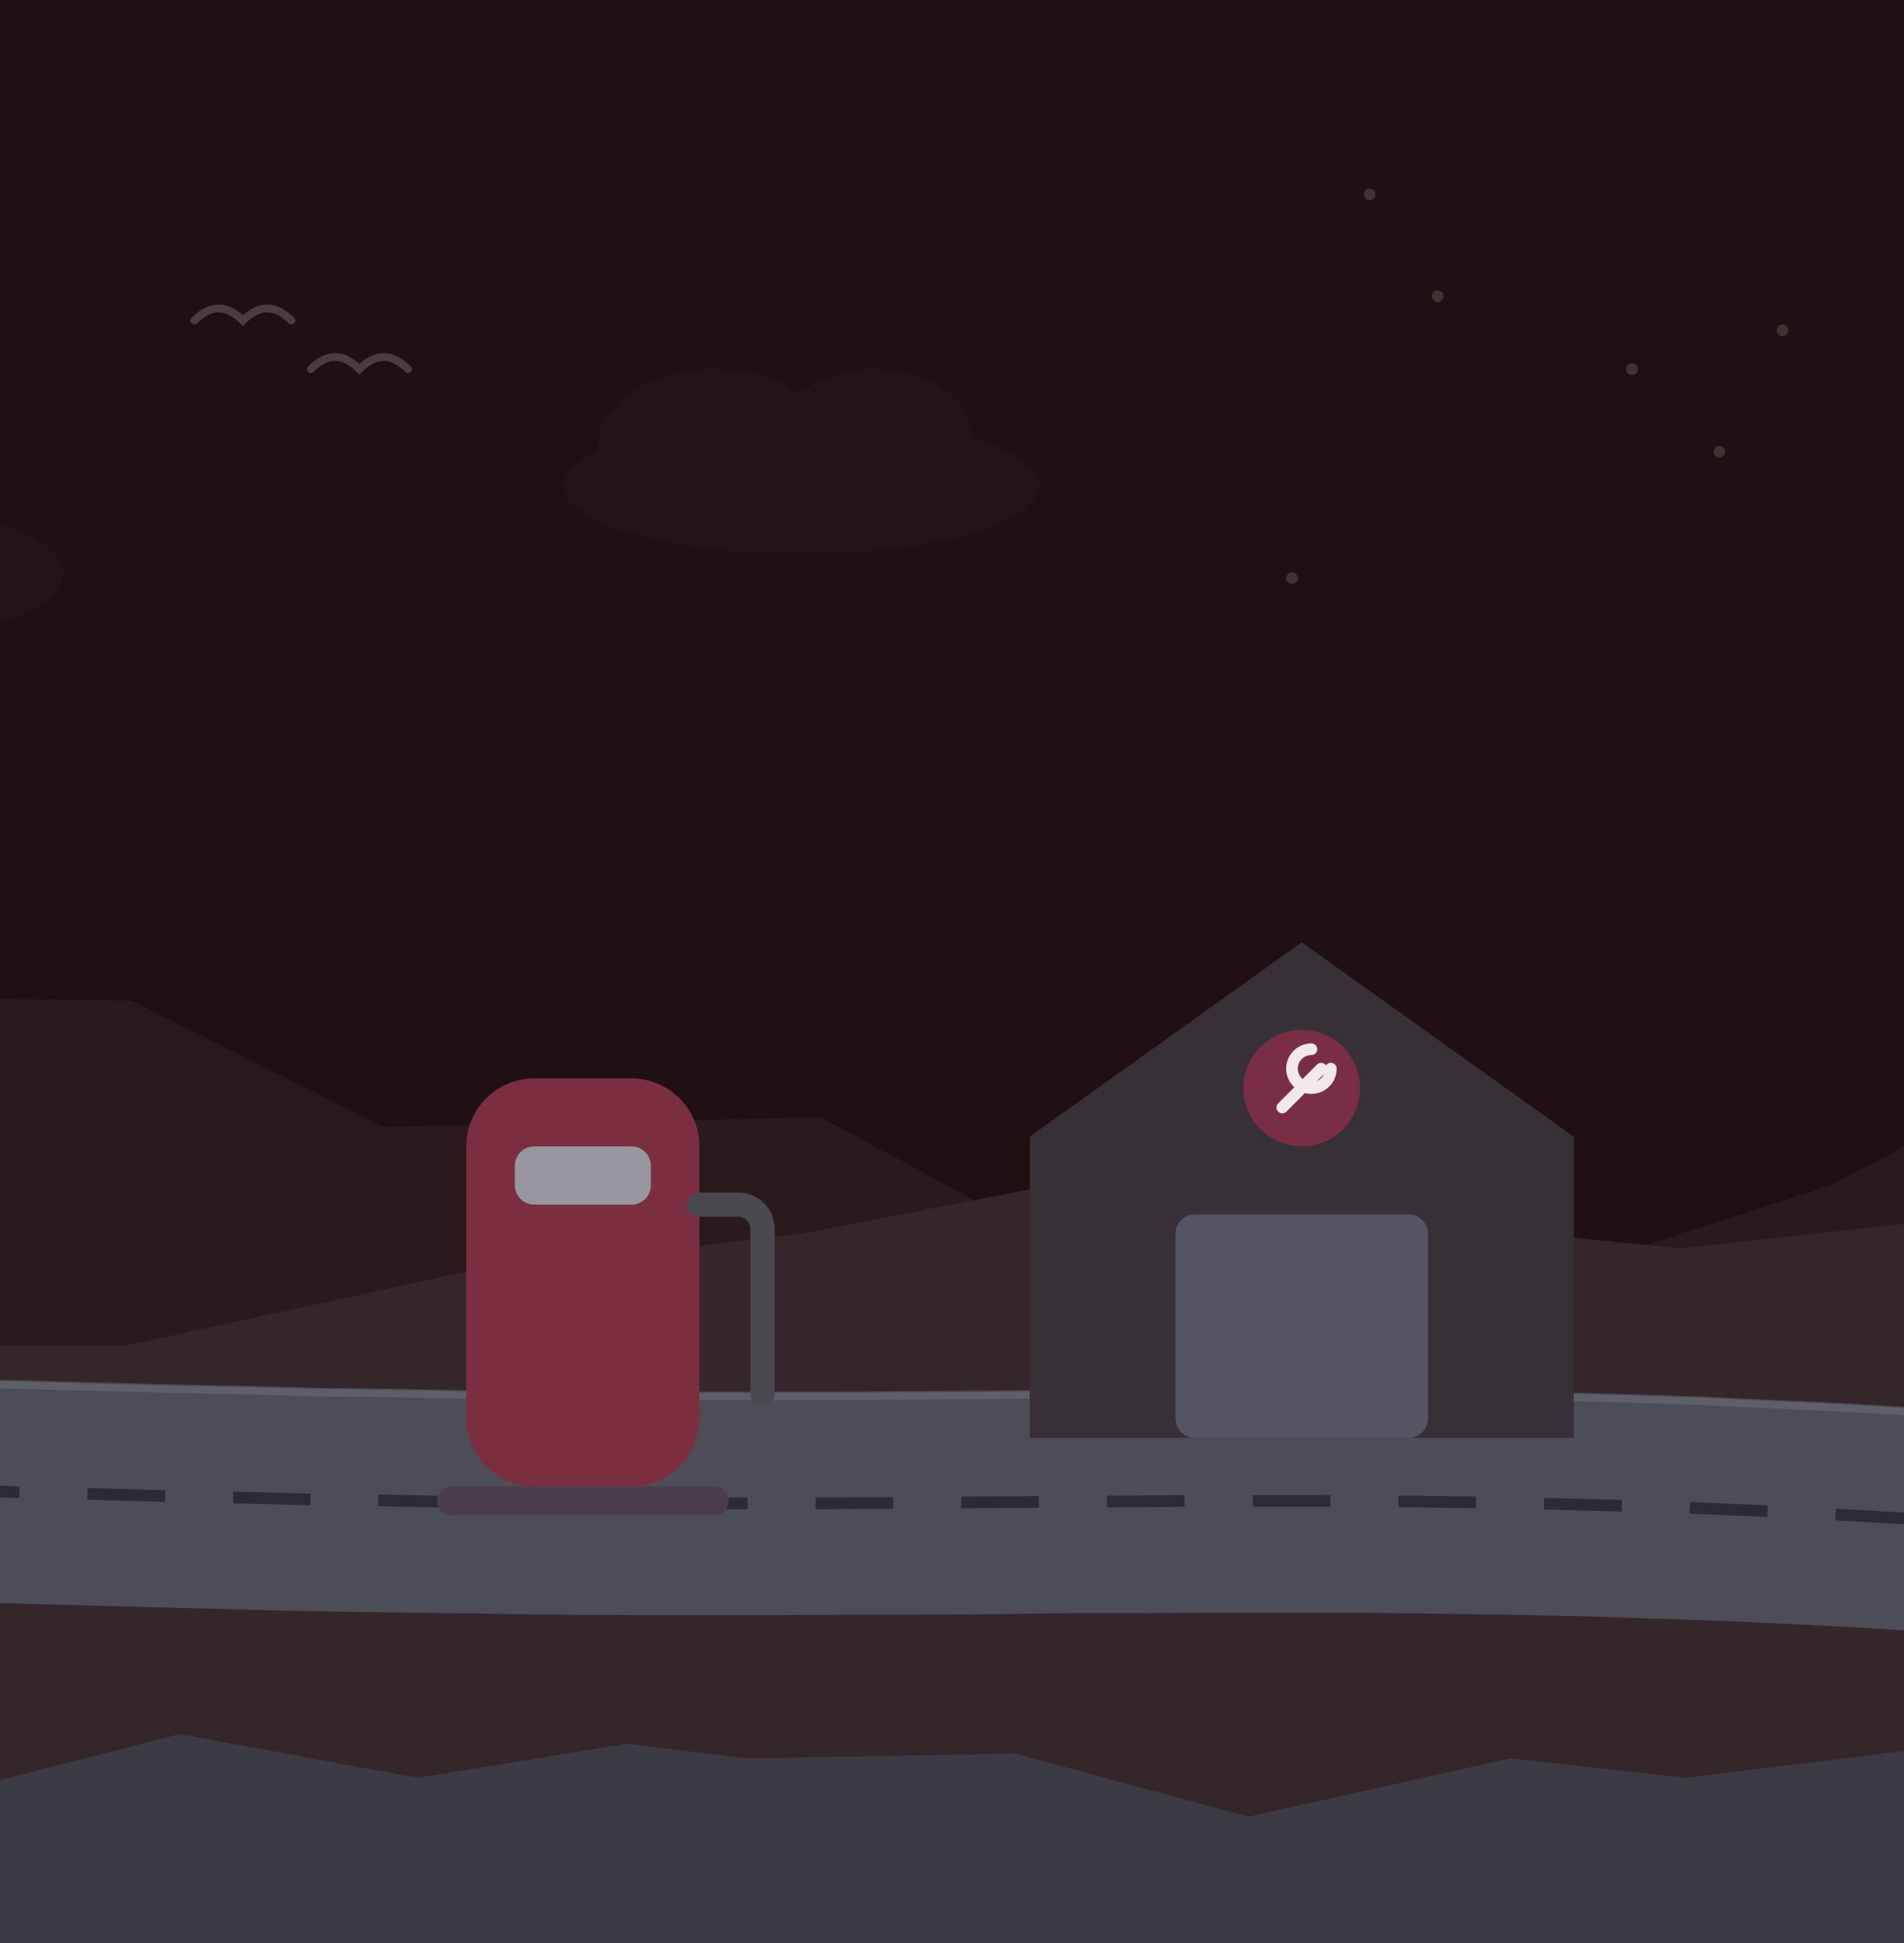
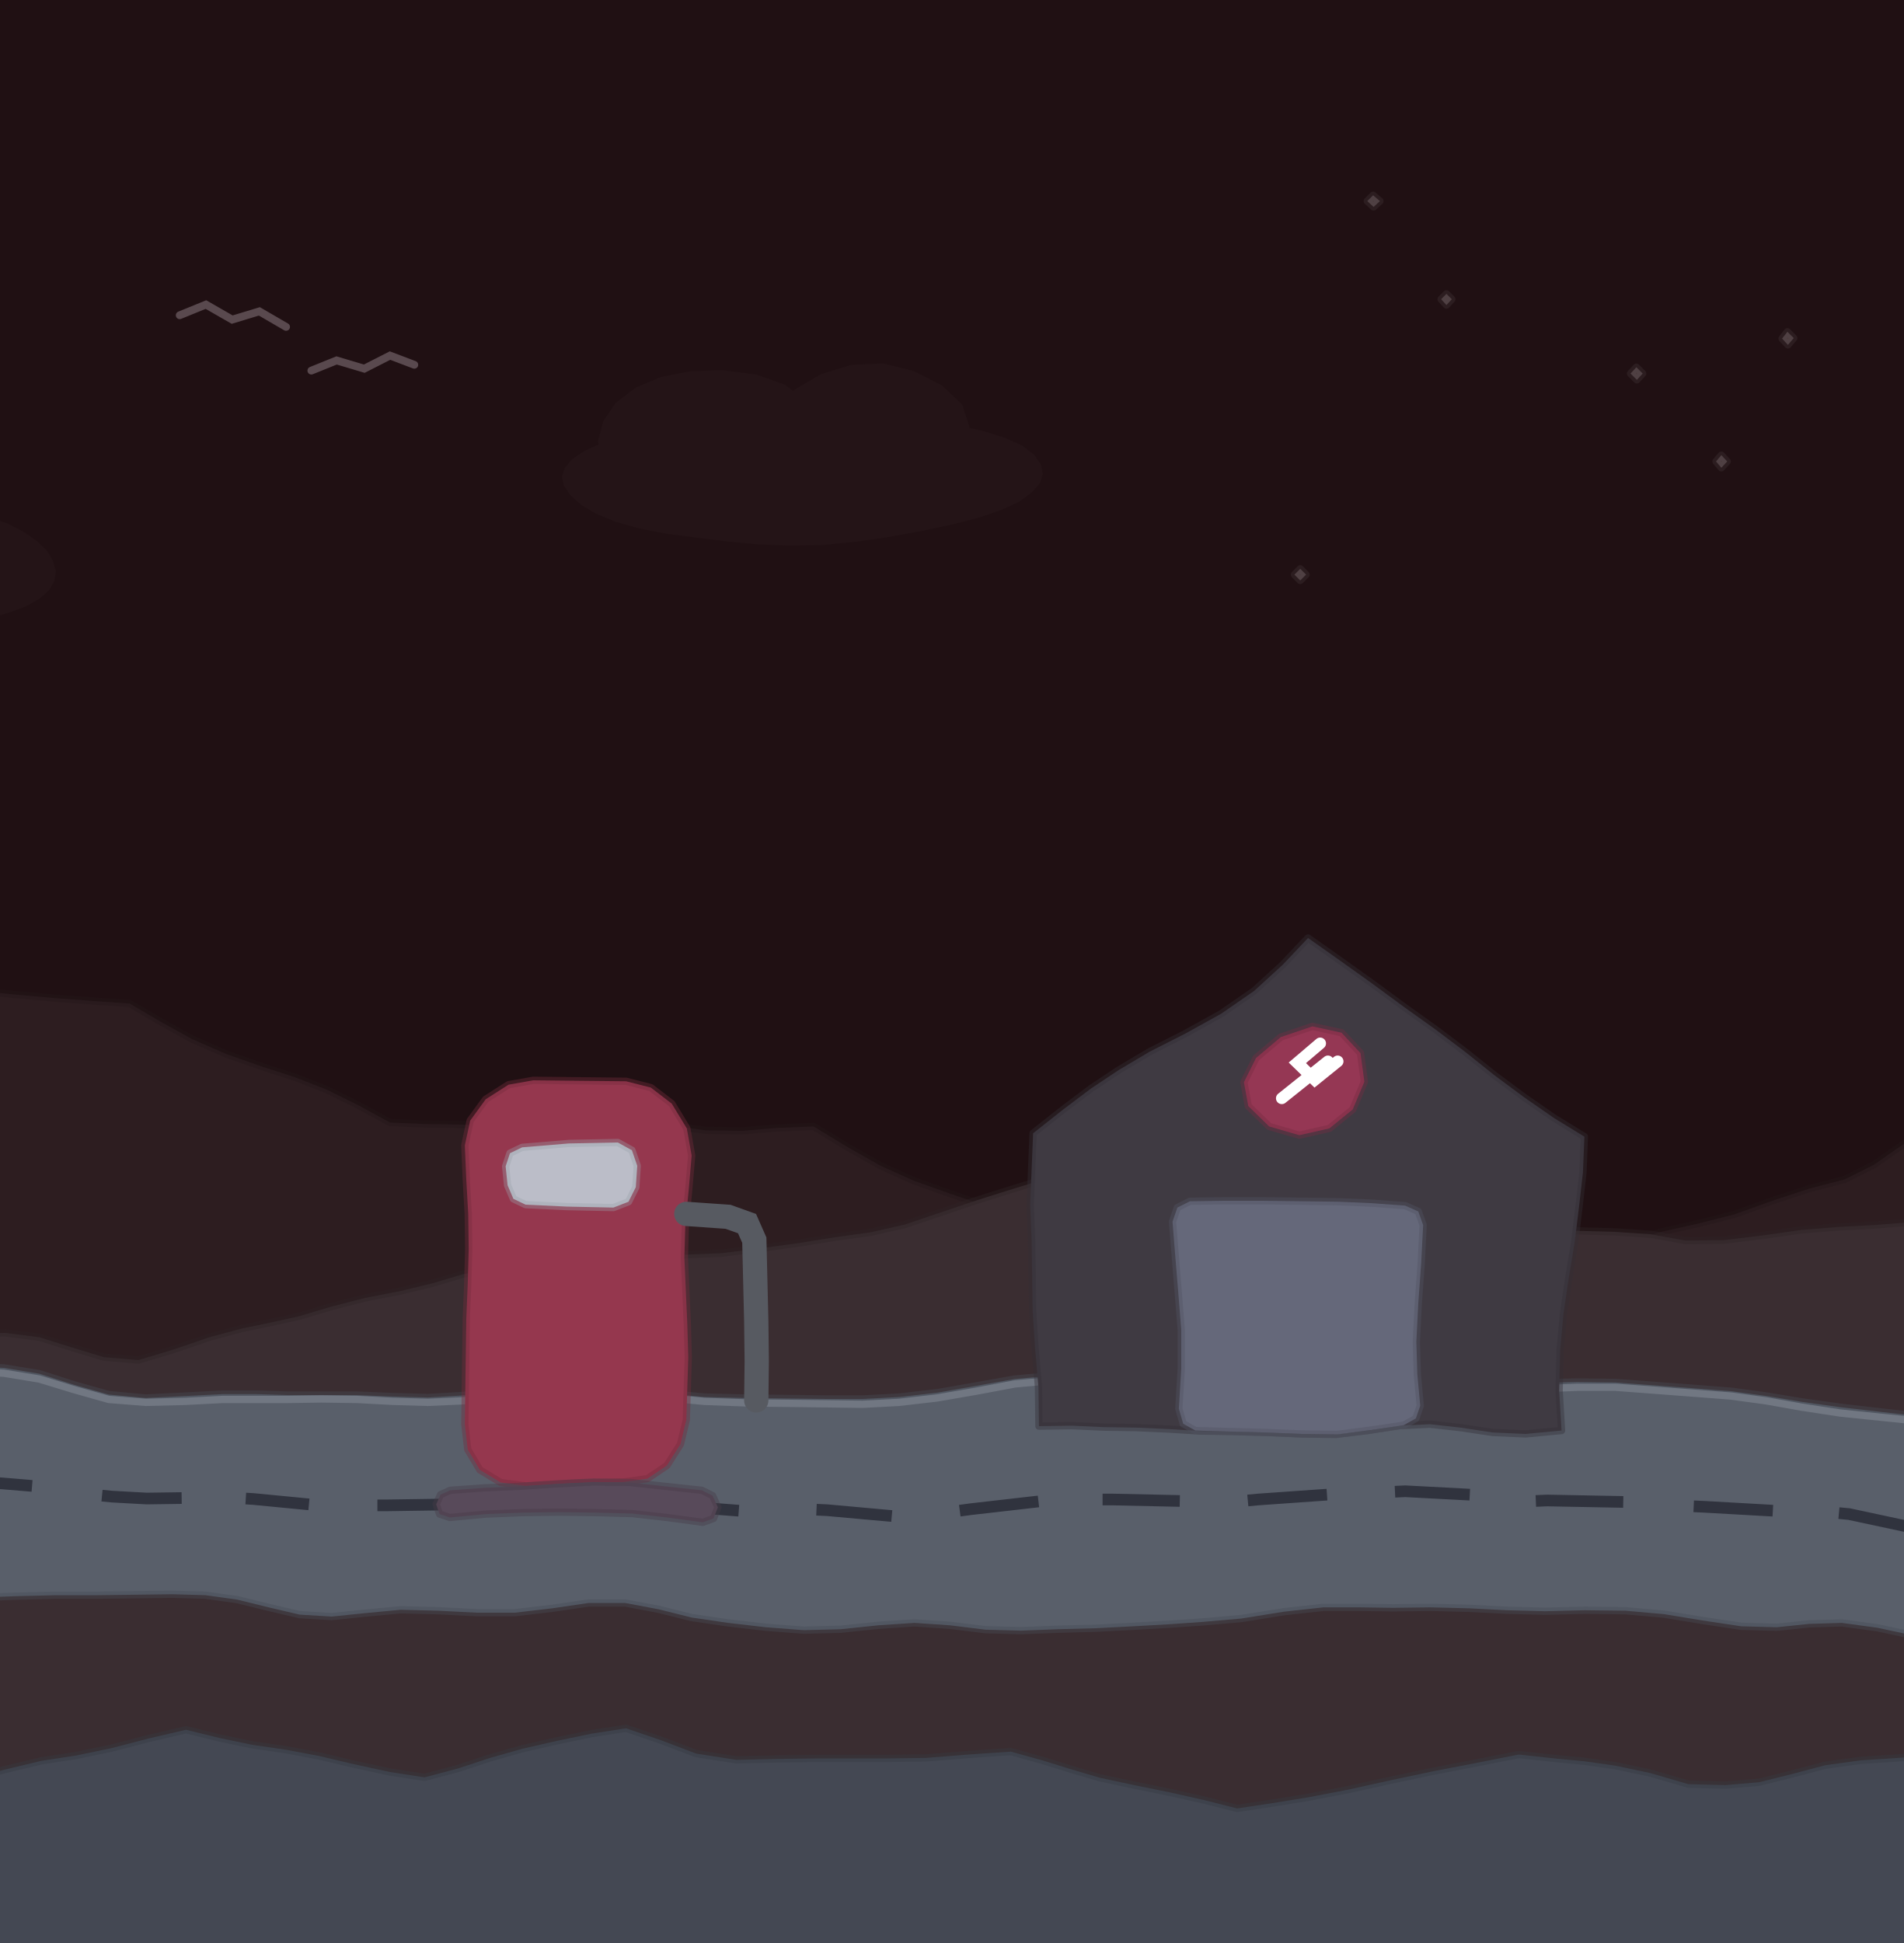
<svg xmlns="http://www.w3.org/2000/svg" viewBox="0 0 392 400">
  <g transform="translate(-1170 0)">
    <path d="M0 0H1950V400H0Z" fill="#201013" />
-     <path d="M1069 118A57 16 0 1 0 1183 118A57 16 0 1 0 1069 118ZM1077 109A28 19 0 1 0 1133 109A28 19 0 1 0 1077 109ZM1120 107A23 16 0 1 0 1166 107A23 16 0 1 0 1120 107ZM1286 100A49 14 0 1 0 1384 100A49 14 0 1 0 1286 100ZM1293 92A24 16 0 1 0 1341 92A24 16 0 1 0 1293 92ZM1330 90A20 14 0 1 0 1370 90A20 14 0 1 0 1330 90ZM1569 70A54 16 0 1 0 1677 70A54 16 0 1 0 1569 70ZM1576 61A27 18 0 1 0 1630 61A27 18 0 1 0 1576 61ZM1617 59A22 16 0 1 0 1661 59A22 16 0 1 0 1617 59Z" fill="#241417" />
-     <path d="M1158 205.5L1197 206L1249 232L1339 230L1400 263L1482 265L1547 244L1574 229.8L1574 420L1158 420Z" fill="#2A1A1D" />
-     <path d="M1158 277L1196 277L1265 262L1335 254L1407 240L1445 250L1516 257L1571 251L1574 251.2L1574 420L1158 420Z" fill="#34262A" />
-     <path d="M1210 66q5-5 10 0q5-5 10 0M1234 76q5-5 10 0q5-5 10 0" fill="none" stroke="#4C3C40" stroke-width="1.6" stroke-linecap="round" />
-     <path d="M1158 283.7L1160 283.8L1175 284.2L1190 284.6L1205 285L1220 285.3L1235 285.7L1250 285.9L1265 286.2L1280 286.3L1295 286.4L1310 286.5L1325 286.5L1340 286.5L1355 286.4L1370 286.3L1385 286.2L1400 286.1L1415 286L1430 286L1445 286L1460 286.1L1475 286.3L1490 286.6L1505 287L1520 287.5L1535 288.2L1550 288.9L1565 289.8L1574 290.5L1574 336.5L1570 336.2L1555 335.2L1540 334.4L1525 333.7L1510 333.2L1495 332.7L1480 332.4L1465 332.2L1450 332L1435 332L1420 332L1405 332.1L1390 332.1L1375 332.3L1360 332.4L1345 332.4L1330 332.5L1315 332.5L1300 332.5L1285 332.4L1270 332.2L1255 332L1240 331.8L1225 331.5L1210 331.1L1195 330.7L1180 330.3L1165 329.9L1158 329.7Z" fill="#4C4D56" />
-     <path d="M1145 284.4L1160 284.8L1175 285.2L1190 285.6L1205 286L1220 286.3L1235 286.7L1250 286.9L1265 287.2L1280 287.3L1295 287.4L1310 287.5L1325 287.5L1340 287.5L1355 287.4L1370 287.3L1385 287.2L1400 287.1L1415 287L1430 287L1445 287L1460 287.1L1475 287.3L1490 287.6L1505 288L1520 288.5L1535 289.2L1550 289.9L1565 290.8L1580 291.9" fill="none" stroke="#5E5F68" stroke-width="1.5" />
-     <path d="M1158 306.7L1160 306.8L1174 307.2M1188 307.5L1190 307.6L1204 308M1218 308.3L1220 308.3L1233.9 308.7M1247.9 308.9L1250 308.9L1263.9 309.2M1277.9 309.3L1280 309.3L1293.9 309.4M1307.9 309.5L1310 309.5L1323.9 309.5M1337.9 309.5L1340 309.5L1353.9 309.4M1367.9 309.3L1370 309.3L1383.9 309.2M1397.9 309.1L1400 309.1L1413.9 309M1427.9 309L1430 309L1443.9 309M1457.9 309.1L1460 309.1L1473.9 309.3M1487.9 309.6L1490 309.6L1503.9 310M1517.9 310.4L1520 310.5L1533.9 311.1M1547.9 311.8L1550 311.9L1563.9 312.7" fill="none" stroke="#2C2B34" stroke-width="2.4" />
+     <path d="M1068.6 117L1068.9 119.1L1070 121.1L1071.9 123L1074.6 124.8L1078 126.5L1082 128L1087 129.5L1092.6 130.5L1098.7 131L1105 131.2L1111.5 131.7L1118.4 132L1125.3 132.1L1131.8 131.9L1138.4 131.8L1145 131.6L1151.3 130.9L1157.2 129.9L1162.7 128.6L1167.6 127.4L1171.9 126.1L1175.4 124.8L1178.2 123.2L1180.1 121.5L1181.2 119.6L1181.5 117.6L1180.9 115.5L1179.7 113.4L1177.6 111.4L1174.9 109.5L1171.4 107.7L1167.1 106.3L1162.1 105.4L1156.7 104.9L1150.9 104.2L1144.4 103.1L1137.1 101.7L1129.9 100.6L1123.4 100.3L1117.4 100.7L1111.4 101.3L1105.1 101.9L1099.1 103L1093.6 104.1L1088.6 105.3L1083.9 106.5L1079.5 107.9L1075.7 109.5L1072.7 111.2L1070.5 113.1L1069.1 115L1068.6 117ZM1077.4 107.9L1077.9 112.7L1080 117.1L1083.4 121L1088.1 124.1L1094.1 125.9L1100.7 126.3L1107.3 125.8L1113.8 124.8L1119.9 122.7L1124.5 119.7L1127.6 115.9L1129.3 111.6L1129.9 107.2L1129.1 102.8L1127 98.7L1123.7 95.2L1119 92.3L1113.2 90.1L1106.7 89L1100.2 89L1094.2 90L1088.9 92L1084.5 95L1081.1 98.9L1078.5 103.2L1077.4 107.9ZM1118.3 105.4L1119.2 109.9L1121.8 113.8L1126 117.1L1131.6 119.7L1138.1 121.5L1144.9 122L1151.2 121L1156.7 118.5L1160.9 114.9L1163.5 110.6L1164.4 106.1L1163.3 102L1160.4 98.2L1156.3 94.5L1151.1 91.5L1144.8 90.1L1137.9 90.3L1131.2 91.7L1125.7 93.8L1121.5 97L1119 101L1118.3 105.4ZM1285.7 98.1L1286.1 100L1287.4 101.9L1289.6 103.9L1292.6 105.7L1296.7 107.4L1301.6 108.8L1307.3 109.9L1313.5 110.7L1319.9 111.5L1326.2 112.1L1332.6 112.3L1339.5 112.2L1346.5 111.5L1353.3 110.5L1359.8 109.3L1365.9 108L1371.4 106.6L1376.1 105L1379.8 103.3L1382.4 101.4L1384.1 99.5L1384.7 97.6L1384.3 95.6L1382.9 93.6L1380.4 91.7L1376.8 90.1L1372 88.6L1366.2 87.4L1359.9 86.3L1353.4 85.5L1347 85.2L1340.5 85.2L1333.7 85.1L1327 85.4L1320.4 85.9L1314.2 86.6L1308.4 87.4L1303.1 88.5L1298.2 89.8L1293.9 91.2L1290.4 92.8L1287.8 94.5L1286.3 96.3L1285.7 98.1ZM1293.1 90.8L1293.9 94.9L1296.3 98.8L1300.4 102.1L1306 104.3L1312.5 105.3L1319.2 105.3L1325.2 104L1330.4 101.7L1334.8 98.5L1338 94.9L1339.4 90.8L1338.6 86.6L1336 82.5L1331.6 79.2L1325.7 77.1L1318.8 76.2L1312.2 76.4L1306.1 77.6L1300.9 79.8L1296.8 82.9L1294.2 86.7L1293.1 90.8ZM1328.8 89.1L1329.7 93.4L1332.6 97.1L1337.4 99.9L1343.8 101.3L1351 101L1357.9 99.4L1363.8 96.4L1368.1 92.5L1369.6 87.9L1368.1 83.3L1364 79.4L1358.2 76.4L1351.8 74.8L1345.3 75.1L1339.1 77L1333.6 80.2L1330.1 84.4L1328.8 89.1ZM1570 71L1570.7 73.1L1572.3 75.1L1574.6 77L1577.7 78.6L1581.3 79.9L1585.5 81L1590.2 82.1L1595.4 83.4L1601.1 85L1607 86.4L1612.7 87L1618 87L1623.5 86.8L1630 86.4L1637.5 85.3L1645.1 83.8L1652.1 82.5L1658.3 81.7L1664 80.9L1668.9 79.9L1673.1 78.5L1676.2 76.7L1678.5 74.8L1679.8 72.8L1680.3 70.8L1679.9 68.8L1678.6 66.9L1676.3 65L1673.1 63.1L1668.8 61L1663.7 58.9L1658.1 56.8L1652 54.9L1645.5 53.8L1638.8 53.2L1632.1 53L1625.4 52.9L1618.9 53.3L1612.4 54.1L1605.8 54.9L1599.3 55.2L1593.2 55.8L1587.9 57L1583.3 58.7L1579.2 60.6L1575.9 62.6L1573.2 64.7L1571.3 66.9L1570.2 68.9L1570 71ZM1576 61.2L1577.4 65.8L1580.2 69.7L1584.2 73.1L1589.1 75.7L1594.7 77.7L1600.6 79.3L1606.6 79.9L1612.1 78.9L1617.2 76.5L1621.9 73.2L1625.9 69.2L1628.4 64.8L1629.2 60.1L1628.3 55.6L1625.9 51.4L1622.3 48L1617.7 45.4L1612.3 43.8L1605.9 43L1598.8 42.5L1591.8 43L1585.7 45L1581 47.9L1577.7 51.8L1576.1 56.3L1576 61.2ZM1616.2 58.8L1617.2 64L1620.2 68.5L1624.8 72L1630.6 74.3L1637.4 74.8L1644.7 73.5L1651.3 71.1L1657 67.9L1660.9 63.6L1662.2 58.6L1660.9 53.3L1657.6 48.2L1652.4 44.1L1645.5 41.7L1638.1 41.3L1631 42.3L1624.9 44.8L1620.4 48.6L1617.4 53.5L1616.2 58.8Z" fill="#241417" />
+     <path d="M1156.5 203.7L1160.1 203.8L1166.6 204.1L1173.6 204.8L1181.5 205.5L1189.5 206.1L1196.7 206.6L1203 210.3L1209.5 213.9L1216.6 217L1224 219.6L1230.8 221.8L1237.2 224.3L1243.7 227.5L1250.3 231.1L1257.5 231.4L1264.1 231.5L1270.4 231.7L1276.9 231.7L1284 231L1291.5 230.3L1299.2 230.4L1307.2 231.6L1315.2 232.7L1322.9 232.8L1330.1 232.2L1337.5 231.9L1344.4 236.1L1351.3 240L1358.2 243.1L1365.5 245.7L1372.8 248.2L1379.8 250.7L1386.7 253.7L1393.6 257L1400.7 260.4L1407.9 260.6L1414.8 260.7L1421.8 260.9L1429.5 261.2L1437.5 261.6L1445.1 262L1451.9 262.4L1458.4 262.9L1465.4 263.3L1473.2 263.3L1481.1 263.2L1488.7 260.9L1496.3 258.5L1504.2 255.9L1512 253.6L1519.6 251.9L1527.1 250L1534.9 247.2L1542.5 244.7L1549.8 242.8L1555.8 239.8L1560.8 236.3L1565.6 233.1L1571.5 230.5L1575.5 228.9L1575.5 421.8L1573.3 422.1L1565.7 422.5L1557.5 422.8L1549.6 423.1L1542.4 423.1L1535.2 422.3L1527.9 421.3L1520.8 420.4L1514.2 419.3L1507.2 418.1L1499.3 417.5L1491.2 417.7L1483.7 418.2L1476.8 418.4L1470.2 418.9L1463.4 419.3L1456 419.6L1448.2 420L1440.7 420.2L1433.9 419.8L1427.5 419L1421 418.8L1414.6 419.7L1408.4 421.1L1402 422L1395.1 421.7L1388.2 420.7L1381.3 420L1374.2 419.9L1366.7 420L1359.6 420L1353 420.1L1346.5 420.5L1339.8 420.7L1333 420.5L1326.2 420.2L1319.5 419.8L1312.8 419.4L1306.2 419L1299.3 418.8L1292 418.8L1284.5 418.9L1277.3 418.9L1270.4 418.7L1263.6 418.4L1256.7 418.2L1250.1 418.3L1243.6 418.7L1236.6 419.2L1228.9 419.8L1221.1 420.5L1213.6 421.1L1206.3 421.5L1199.4 421.4L1192.4 421.2L1185 421.1L1177.4 421.1L1170 420.7L1163.3 419.7L1156.8 418.4L1156.5 418.4Z" fill="#2D1D20" stroke="#24171A" stroke-width="1.5" stroke-linejoin="round" stroke-opacity="0.4" />
+     <path d="M1156.5 274.8L1157.4 274.8L1164.2 274.5L1171.1 274.4L1178.1 275.3L1184.8 277.4L1191.4 279.4L1198.5 280L1205.8 277.8L1213.1 275.3L1219.8 273.5L1225.6 272.3L1231.5 271L1238.2 269L1245.2 267.2L1252.4 265.8L1259 264.2L1265.4 262.3L1271.7 261.2L1277.7 260.5L1283.5 260.1L1289.4 259.7L1296.2 259.1L1303.5 258.6L1310.9 258.3L1318.5 258L1326.5 257L1334.5 255.9L1342 254.7L1349.2 253.7L1356.3 252.1L1363.4 249.7L1370.8 247.2L1378.4 244.8L1385.6 242.6L1392.5 240.9L1399.5 239.4L1406.5 237.9L1413.7 239.4L1420.9 241.1L1428.9 243.2L1437.3 245.3L1445.4 247.4L1452 248.4L1458.5 249.4L1465.5 250.5L1473.2 251.4L1480.9 252.2L1488.1 253L1495.2 253.4L1502.5 253.6L1509.9 254.1L1517 255.4L1525 255.3L1533.2 254.3L1540.9 253.2L1548.4 252.6L1555.9 252.2L1563.5 251.6L1570.5 251.4L1575.5 252.5L1575.5 421.8L1573.3 422.1L1565.7 422.5L1557.5 422.8L1549.6 423.1L1542.4 423.1L1535.2 422.3L1527.9 421.3L1520.8 420.4L1514.2 419.3L1507.2 418.1L1499.3 417.5L1491.2 417.7L1483.7 418.2L1476.8 418.4L1470.2 418.9L1463.4 419.3L1456 419.6L1448.2 420L1440.7 420.2L1433.9 419.8L1427.5 419L1421 418.8L1414.6 419.7L1408.4 421.1L1402 422L1395.1 421.7L1388.2 420.7L1381.3 420L1374.2 419.9L1366.7 420L1359.6 420L1353 420.1L1346.5 420.5L1339.8 420.7L1333 420.5L1326.2 420.2L1319.5 419.8L1312.8 419.4L1306.2 419L1299.3 418.8L1292 418.8L1284.5 418.9L1277.3 418.9L1270.4 418.7L1263.6 418.4L1256.7 418.2L1250.1 418.3L1243.6 418.7L1236.6 419.2L1228.9 419.8L1221.1 420.5L1213.6 421.1L1206.3 421.5L1199.4 421.4L1192.4 421.2L1185 421.1L1177.4 421.1L1170 420.7L1163.3 419.7L1156.8 418.4L1156.5 418.4Z" fill="#3A2D31" stroke="#2E2427" stroke-width="1.5" stroke-linejoin="round" stroke-opacity="0.4" />
+     <path d="M1207 64.9L1212.4 62.7L1217.8 65.8L1223.4 64.1L1228.9 67.3M1234.1 76.3L1239.3 74.2L1245 75.9L1250.3 73.2L1255.3 75.1" fill="none" stroke="#59494E" stroke-width="1.6" stroke-linecap="round" />
+     <path d="M1156.5 281.3L1163.6 281.3L1170.8 281.6L1178.1 282.8L1185.3 285.1L1192.4 287.1L1200 287.8L1208.1 287.4L1215.9 287L1222.8 287L1229.2 287.2L1236 287.2L1243.4 287.2L1250.9 287.5L1258.1 287.7L1264.9 287.3L1271.6 286.8L1278.3 286.6L1285.7 286.2L1293.3 285.8L1300.7 286.1L1307.6 286.9L1315 287.6L1323.4 287.8L1332.1 287.9L1340.2 288L1347.7 288L1355.2 287.6L1363 286.7L1371 285.3L1378.9 283.9L1386.7 283.2L1394.4 283L1401.9 283.2L1409 283.3L1415.8 283.7L1422.8 284L1430.1 284.3L1437.7 284.8L1445.1 284.9L1451.9 284.7L1458.4 284.4L1465.1 284.4L1472.2 284.5L1479.6 284.7L1487 284.7L1494.7 284.5L1502.6 284.6L1510.6 285.2L1518.6 285.8L1526.4 286.4L1533.8 287.4L1541 288.6L1548.9 289.7L1557.6 290.7L1566.4 291.7L1574.7 292.9L1575.5 293L1575.5 337.6L1571.2 337.6L1564 336.7L1556.5 335.1L1549.2 334.1L1542.5 334.3L1535.8 335L1528.5 334.8L1520.5 333.6L1512.6 332.3L1504.7 331.6L1496.3 331.5L1488.1 331.7L1480.3 331.5L1472.5 331.1L1464.5 330.9L1456.8 331L1449.8 330.9L1442.5 330.9L1434.3 331.8L1425.6 333.2L1417.6 333.9L1410.4 334.4L1403.3 334.8L1395.6 335.2L1387.8 335.4L1380.2 335.7L1372.9 335.5L1365.6 334.6L1358.3 334.1L1350.8 334.6L1343.1 335.4L1335.5 335.6L1327.7 335L1319.9 334.1L1312.4 333L1305.6 331.3L1298.7 330L1291.2 330L1283.7 331.1L1276 332L1268.2 332L1260.3 331.6L1252.5 331.4L1245.1 332.1L1238.3 332.8L1231.7 332.4L1225.3 330.9L1218.8 329.3L1212.3 328.4L1205.5 328.2L1198 328.3L1190.1 328.4L1181.6 328.4L1173.3 328.6L1165.4 328.9L1157.5 329L1156.5 329Z" fill="#595F6A" stroke="#474C55" stroke-width="1.5" stroke-linejoin="round" stroke-opacity="0.4" />
+     <path d="M1156.4 282.3L1163.7 282.3L1170.8 282.7L1178.1 283.9L1185.3 286.1L1192.4 288.1L1200 288.7L1208.1 288.5L1215.9 288.1L1222.8 288.1L1229.3 288.1L1236.1 288L1243.5 288.1L1251 288.5L1258.1 288.7L1264.9 288.4L1271.5 287.9L1278.2 287.7L1285.6 287.2L1293.3 286.8L1300.6 287L1307.6 287.8L1315 288.5L1323.4 288.8L1332.1 288.9L1340.2 289L1347.6 289.1L1355.1 288.7L1362.9 287.8L1371 286.4L1379 284.9L1386.8 284.2L1394.4 284.1L1401.8 284.2L1409 284.4L1415.8 284.8L1422.7 285.1L1430.1 285.4L1437.6 285.8L1445.1 286L1451.9 285.7L1458.5 285.3L1465.2 285.3L1472.2 285.5L1479.5 285.8L1486.9 285.9L1494.7 285.6L1502.7 285.6L1510.7 286.2L1518.6 286.8L1526.4 287.4L1533.7 288.4L1541 289.7L1548.9 290.9L1557.6 291.8L1566.5 292.7L1574.8 293.8L1582.9 294.5" fill="none" stroke="#717782" stroke-width="1.5" />
+     <path d="M1160.2 304.7L1162.2 304.8L1169.4 305.3L1176.6 305.9M1191 307.9L1193 308.1L1200.2 308.5L1207.4 308.4M1220.6 308.5L1222.2 308.6L1233.6 309.7M1247.7 309.9L1249.9 309.9L1263.5 309.7M1276.7 309L1278.8 308.9L1292.5 308.7M1305.9 309.6L1307.9 309.9L1322.1 311M1338.1 310.8L1340.3 310.9L1353.6 312.1M1367.6 311L1369.8 310.7L1383.8 309.1M1397 308.7L1399.1 308.7L1412.9 309M1426.9 308.9L1429 308.7L1443.2 307.7M1457.2 307.1L1459.3 307L1472.6 307.7M1486.2 309L1488.5 308.9L1504.2 309.2M1518.7 310.1L1520.9 310.2L1535 311M1548.6 311.5L1550.7 311.7L1564.7 314.7" fill="none" stroke="#30333E" stroke-width="2.4" />
    <g transform="translate(1290 222)">
-       <path d="M-10 0H10A14 14 0 0 1 24 14V70A14 14 0 0 1 10 84H-10A14 14 0 0 1-24 70V14A14 14 0 0 1-10 0Z" fill="#7A2E40" />
-       <path d="M-10 14H10A4 4 0 0 1 14 18V22A4 4 0 0 1 10 26H-10A4 4 0 0 1-14 22V18A4 4 0 0 1-10 14Z" fill="#9AA1A8" opacity="0.9" />
-       <path d="M24 26h8a5 5 0 0 1 5 5v34" fill="none" stroke="#4A494F" stroke-width="5" stroke-linecap="round" />
-       <path d="M-27 84H27A3 3 0 0 1 30 87V87A3 3 0 0 1 27 90H-27A3 3 0 0 1-30 87V87A3 3 0 0 1-27 84Z" fill="#4B3D4A" />
+       <path d="M-10.2 0.4L-0.9 0.5L8.9 0.6L14 1.9L18.3 5.2L21.4 10.3L22.4 15.9L21.8 22.9L21.1 29.9L20.9 36.9L21.2 43.7L21.5 50.5L21.7 57.4L21.5 63.9L21.3 70.3L20.1 75.3L17.3 79.7L13.3 82.4L8.3 83.1L-1.8 83.3L-11.7 83.9L-16.9 83.2L-21.2 80.6L-23.7 76.4L-24.3 71.2L-24.2 64L-24.1 56.7L-24 49.5L-23.7 42.3L-23.5 35.1L-23.6 27.9L-24 20.8L-24.3 13.8L-23.2 8.7L-20 4.3L-15.3 1.3L-10.2 0.4Z" fill="#95374E" stroke="#772C3E" stroke-width="1.5" stroke-linejoin="round" stroke-opacity="0.4" />
+       <path d="M-12.5 14.2L-2.9 13.4L7.2 13.2L10.1 14.8L11.2 18L10.9 22.4L9.4 25.4L6.3 26.6L-3.3 26.4L-11.8 26L-14.3 24.8L-15.5 22L-15.9 18.1L-15 15.4L-12.5 14.2Z" fill="#BFCCD5" stroke="#99A3AA" stroke-width="1.5" stroke-linejoin="round" fill-opacity="0.9" stroke-opacity="0.36" />
+       <path d="M21.3 27.9L29.9 28.5L33.8 29.9L35.3 33.3L35.5 41.7L35.7 50L35.8 58.3L35.7 66.3" fill="none" stroke="#575A61" stroke-width="5" stroke-linecap="round" />
+       <path d="M-27.3 84.8L-20.3 84.3L-13.2 84L-5.6 83.5L2.1 83.1L9.8 83.2L17 84L24.5 84.8L26.7 85.9L27.8 88.3L27.8 88.3L26.9 90.6L24.7 91.4L17.3 90.4L10.2 89.6L2.7 89.4L-4.9 89.3L-12.4 89.4L-19.9 89.7L-27.4 90.4L-29.5 89.7L-30.2 87.7L-30.2 87.7L-29.3 85.7L-27.3 84.8Z" fill="#584A5A" stroke="#463B48" stroke-width="1.5" stroke-linejoin="round" stroke-opacity="0.4" />
    </g>
    <g transform="translate(1438 200)">
-       <path d="M-56 34L0-6L56 34V96H-56Z" fill="#383037" />
-       <path d="M-22 50H22A4 4 0 0 1 26 54V92A4 4 0 0 1 22 96H-22A4 4 0 0 1-26 92V54A4 4 0 0 1-22 50Z" fill="#555462" />
-       <path d="M-12 24A12 12 0 1 0 12 24A12 12 0 1 0-12 24Z" fill="#7A2E45" />
-       <path d="M-4 28L4 20M2 16a4 4 0 1 0 4 4" fill="none" stroke="#F2E8EA" stroke-width="2.4" stroke-linecap="round" />
+       <path d="M-55.3 33.3L-49.1 28.4L-43.4 24.1L-37.7 20.3L-31.3 16.5L-24 12.8L-16.6 8.7L-9.8 4L-3.9 -1.4L1.3 -6.9L7.4 -2.6L14.4 2.4L21.2 7.4L27.5 11.9L33.6 16.5L39.6 21.3L45.8 25.9L52 30.2L58.2 34L57.9 41.4L57.1 48.4L56.2 55.7L55 63L53.9 70.4L53.2 78L53 86.3L53.5 94.5L46.1 95.2L39.3 94.9L32.7 93.9L26.4 93.2L20.1 93.5L13.6 94.5L7 95.3L0 95.2L-7.2 94.9L-14.2 94.7L-20.9 94.6L-27.4 94.2L-34.1 93.9L-40.8 93.8L-47.3 93.5L-54.1 93.6L-54.2 85.5L-54.9 77.5L-55.4 69.8L-55.5 62.8L-55.6 55.6L-55.9 48L-55.6 40.6Z" fill="#3F3A42" stroke="#322E35" stroke-width="1.5" stroke-linejoin="round" stroke-opacity="0.4" />
+       <path d="M-23 47.3L-15.9 47.2L-8.1 47.2L0.1 47.3L7.7 47.4L14.5 47.7L21.3 48.2L24 49.4L25 52.2L24.6 60L24 68.3L23.6 76.2L23.8 82.9L24.4 89.4L23.5 92L21 93.4L14.2 94.4L7.3 95.3L0 95.2L-7.5 94.9L-14.9 94.7L-21.9 94.5L-24.4 93.1L-25.3 90L-24.8 81.8L-24.8 73.8L-25.4 66.3L-26 59L-26.6 51.5L-25.6 48.6L-23 47.3Z" fill="#65687A" stroke="#515362" stroke-width="1.5" stroke-linejoin="round" stroke-opacity="0.4" />
+       <path d="M-11.9 22.8L-11 27.7L-6.7 31.9L-0.5 33.7L5.7 32.3L10.5 28.4L12.9 22.7L12.1 16.8L8.2 12.6L2.2 11.3L-4.3 13.5L-9.4 17.8L-11.9 22.8Z" fill="#953754" stroke="#772C43" stroke-width="1.5" stroke-linejoin="round" stroke-opacity="0.4" />
+       <path d="M-4.1 26.1L5.4 18.5M3.8 14.8L-0.9 18.8L2.7 22.3L7.4 18.5" fill="none" stroke="#FFFFFF" stroke-width="2.4" stroke-linecap="round" />
    </g>
-     <path d="M1603.8 86A1.2 1.2 0 1 0 1606.2 86A1.2 1.2 0 1 0 1603.8 86ZM1608.8 188A1.2 1.2 0 1 0 1611.2 188A1.2 1.2 0 1 0 1608.8 188Z" fill="#6A5A5E" />
-     <path d="M1504.8 76A1.2 1.2 0 1 0 1507.2 76A1.2 1.2 0 1 0 1504.8 76ZM1464.8 61A1.2 1.2 0 1 0 1467.2 61A1.2 1.2 0 1 0 1464.8 61ZM1434.8 119A1.2 1.2 0 1 0 1437.2 119A1.2 1.2 0 1 0 1434.8 119ZM1450.8 40A1.2 1.2 0 1 0 1453.2 40A1.2 1.2 0 1 0 1450.8 40ZM1535.8 68A1.2 1.2 0 1 0 1538.2 68A1.2 1.2 0 1 0 1535.8 68ZM1522.8 93A1.2 1.2 0 1 0 1525.2 93A1.2 1.2 0 1 0 1522.8 93Z" fill="#6A5A5E" opacity="0.45" />
-     <path d="M1158 369.5L1207 357L1256 366L1299 359L1324 362L1379 361L1427 374L1481 362L1517 366L1566 360L1574 362.9L1574 420L1158 420Z" fill="#3C3B44" />
+     <path d="M1604.8 86.9L1605.9 88.3L1607 87.1L1605.8 85.8L1604.8 86.9ZM1608 188.4L1609.3 189.6L1610.5 188.3L1609.2 187.1L1608 188.4Z" fill="#807074" stroke="#665A5D" stroke-width="1.5" stroke-linejoin="round" stroke-opacity="0.4" />
+     <path d="M1505.7 76.9L1507 78.2L1508.2 76.9L1506.9 75.6L1505.7 76.9ZM1466.7 61.6L1467.8 62.8L1468.9 61.6L1467.8 60.5L1466.7 61.6ZM1436.5 118.3L1437.7 119.5L1438.9 118.3L1437.7 117.1L1436.5 118.3ZM1451.5 41.4L1452.8 42.6L1454.1 41.4L1452.7 40.2L1451.5 41.4ZM1536.9 69.7L1538.1 71L1539.3 69.6L1538 68.3L1536.9 69.7ZM1523.3 95L1524.4 96.3L1525.6 95L1524.4 93.7L1523.3 95Z" fill="#807074" stroke="#665A5D" stroke-width="1.5" stroke-linejoin="round" fill-opacity="0.45" stroke-opacity="0.18" />
+     <path d="M1156.5 368.4L1162.3 366.9L1170.6 364.4L1178.5 362.5L1185.7 361.4L1192.9 359.9L1200.6 357.9L1208.3 356.1L1215.2 357.8L1221.9 359.2L1228.8 360.2L1235.7 361.5L1242.9 363.2L1250.3 364.8L1257.4 365.9L1264.2 364.1L1270.9 361.9L1277.6 360L1284.6 358.4L1291.8 356.9L1298.9 355.8L1306.2 358.3L1313.3 361L1321.6 362.3L1330.3 362.1L1338.6 362L1345.8 362L1352.7 362L1360.6 361.9L1369.4 361.2L1378.1 360.6L1384.6 362.4L1390.4 364.2L1396.5 366L1403.5 367.5L1410.9 369L1418 370.6L1424.7 372.3L1432 371.2L1439.4 370L1447.7 368.4L1456.3 366.5L1464.8 364.7L1473.6 363L1482.7 361.2L1490 362L1496.3 362.6L1502.6 363.5L1509.7 365L1517.6 367.3L1525.2 367.5L1532.2 366.9L1539 365.2L1545.8 363.4L1553.1 362.4L1560.8 361.9L1568.3 361.3L1575.2 363.9L1575.5 364L1575.5 421.8L1573.3 422.1L1565.7 422.5L1557.5 422.8L1549.6 423.1L1542.4 423.1L1535.2 422.3L1527.9 421.3L1520.8 420.4L1514.2 419.3L1507.2 418.1L1499.3 417.5L1491.2 417.7L1483.7 418.2L1476.8 418.4L1470.2 418.9L1463.4 419.3L1456 419.6L1448.2 420L1440.7 420.2L1433.9 419.8L1427.5 419L1421 418.8L1414.6 419.7L1408.4 421.1L1402 422L1395.1 421.7L1388.2 420.7L1381.3 420L1374.2 419.9L1366.7 420L1359.6 420L1353 420.1L1346.5 420.5L1339.8 420.7L1333 420.5L1326.2 420.2L1319.5 419.8L1312.8 419.4L1306.2 419L1299.3 418.8L1292 418.8L1284.5 418.9L1277.3 418.9L1270.4 418.7L1263.6 418.4L1256.7 418.2L1250.1 418.3L1243.6 418.7L1236.6 419.2L1228.9 419.8L1221.1 420.5L1213.6 421.1L1206.3 421.5L1199.4 421.4L1192.4 421.2L1185 421.1L1177.4 421.1L1170 420.7L1163.3 419.7L1156.8 418.4L1156.5 418.4Z" fill="#444853" stroke="#363A42" stroke-width="1.5" stroke-linejoin="round" stroke-opacity="0.4" />
  </g>
</svg>
